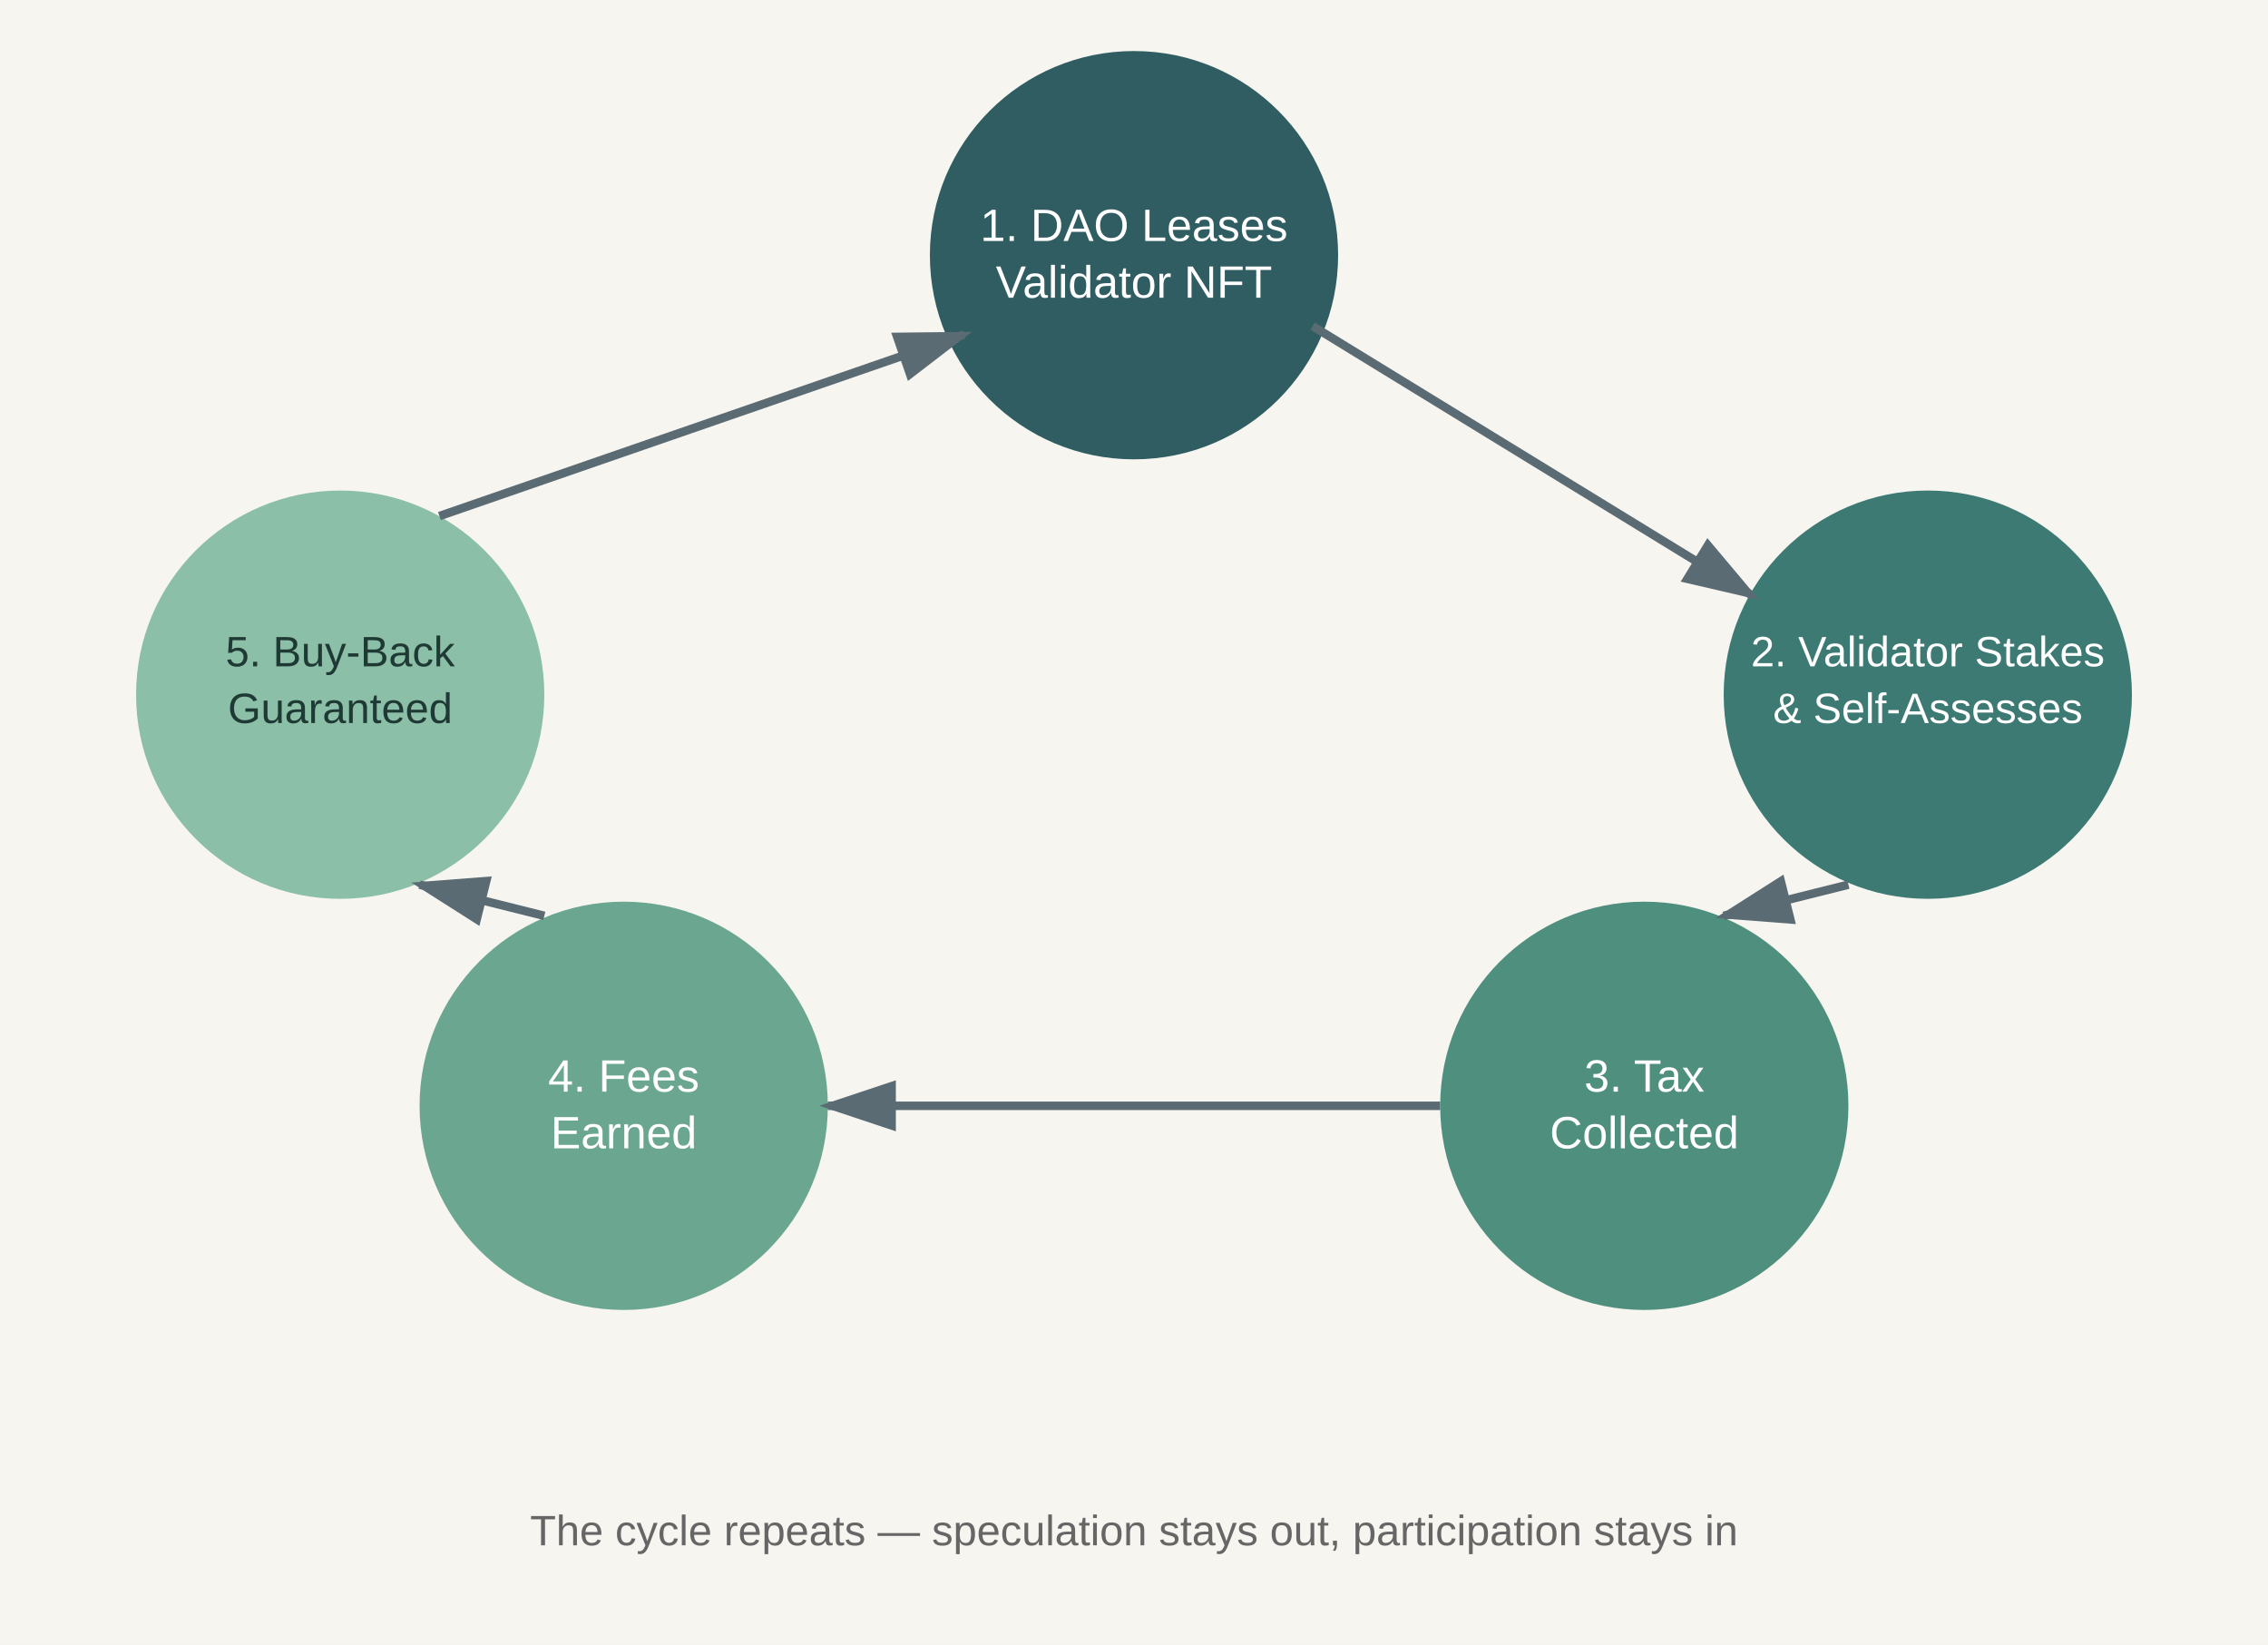
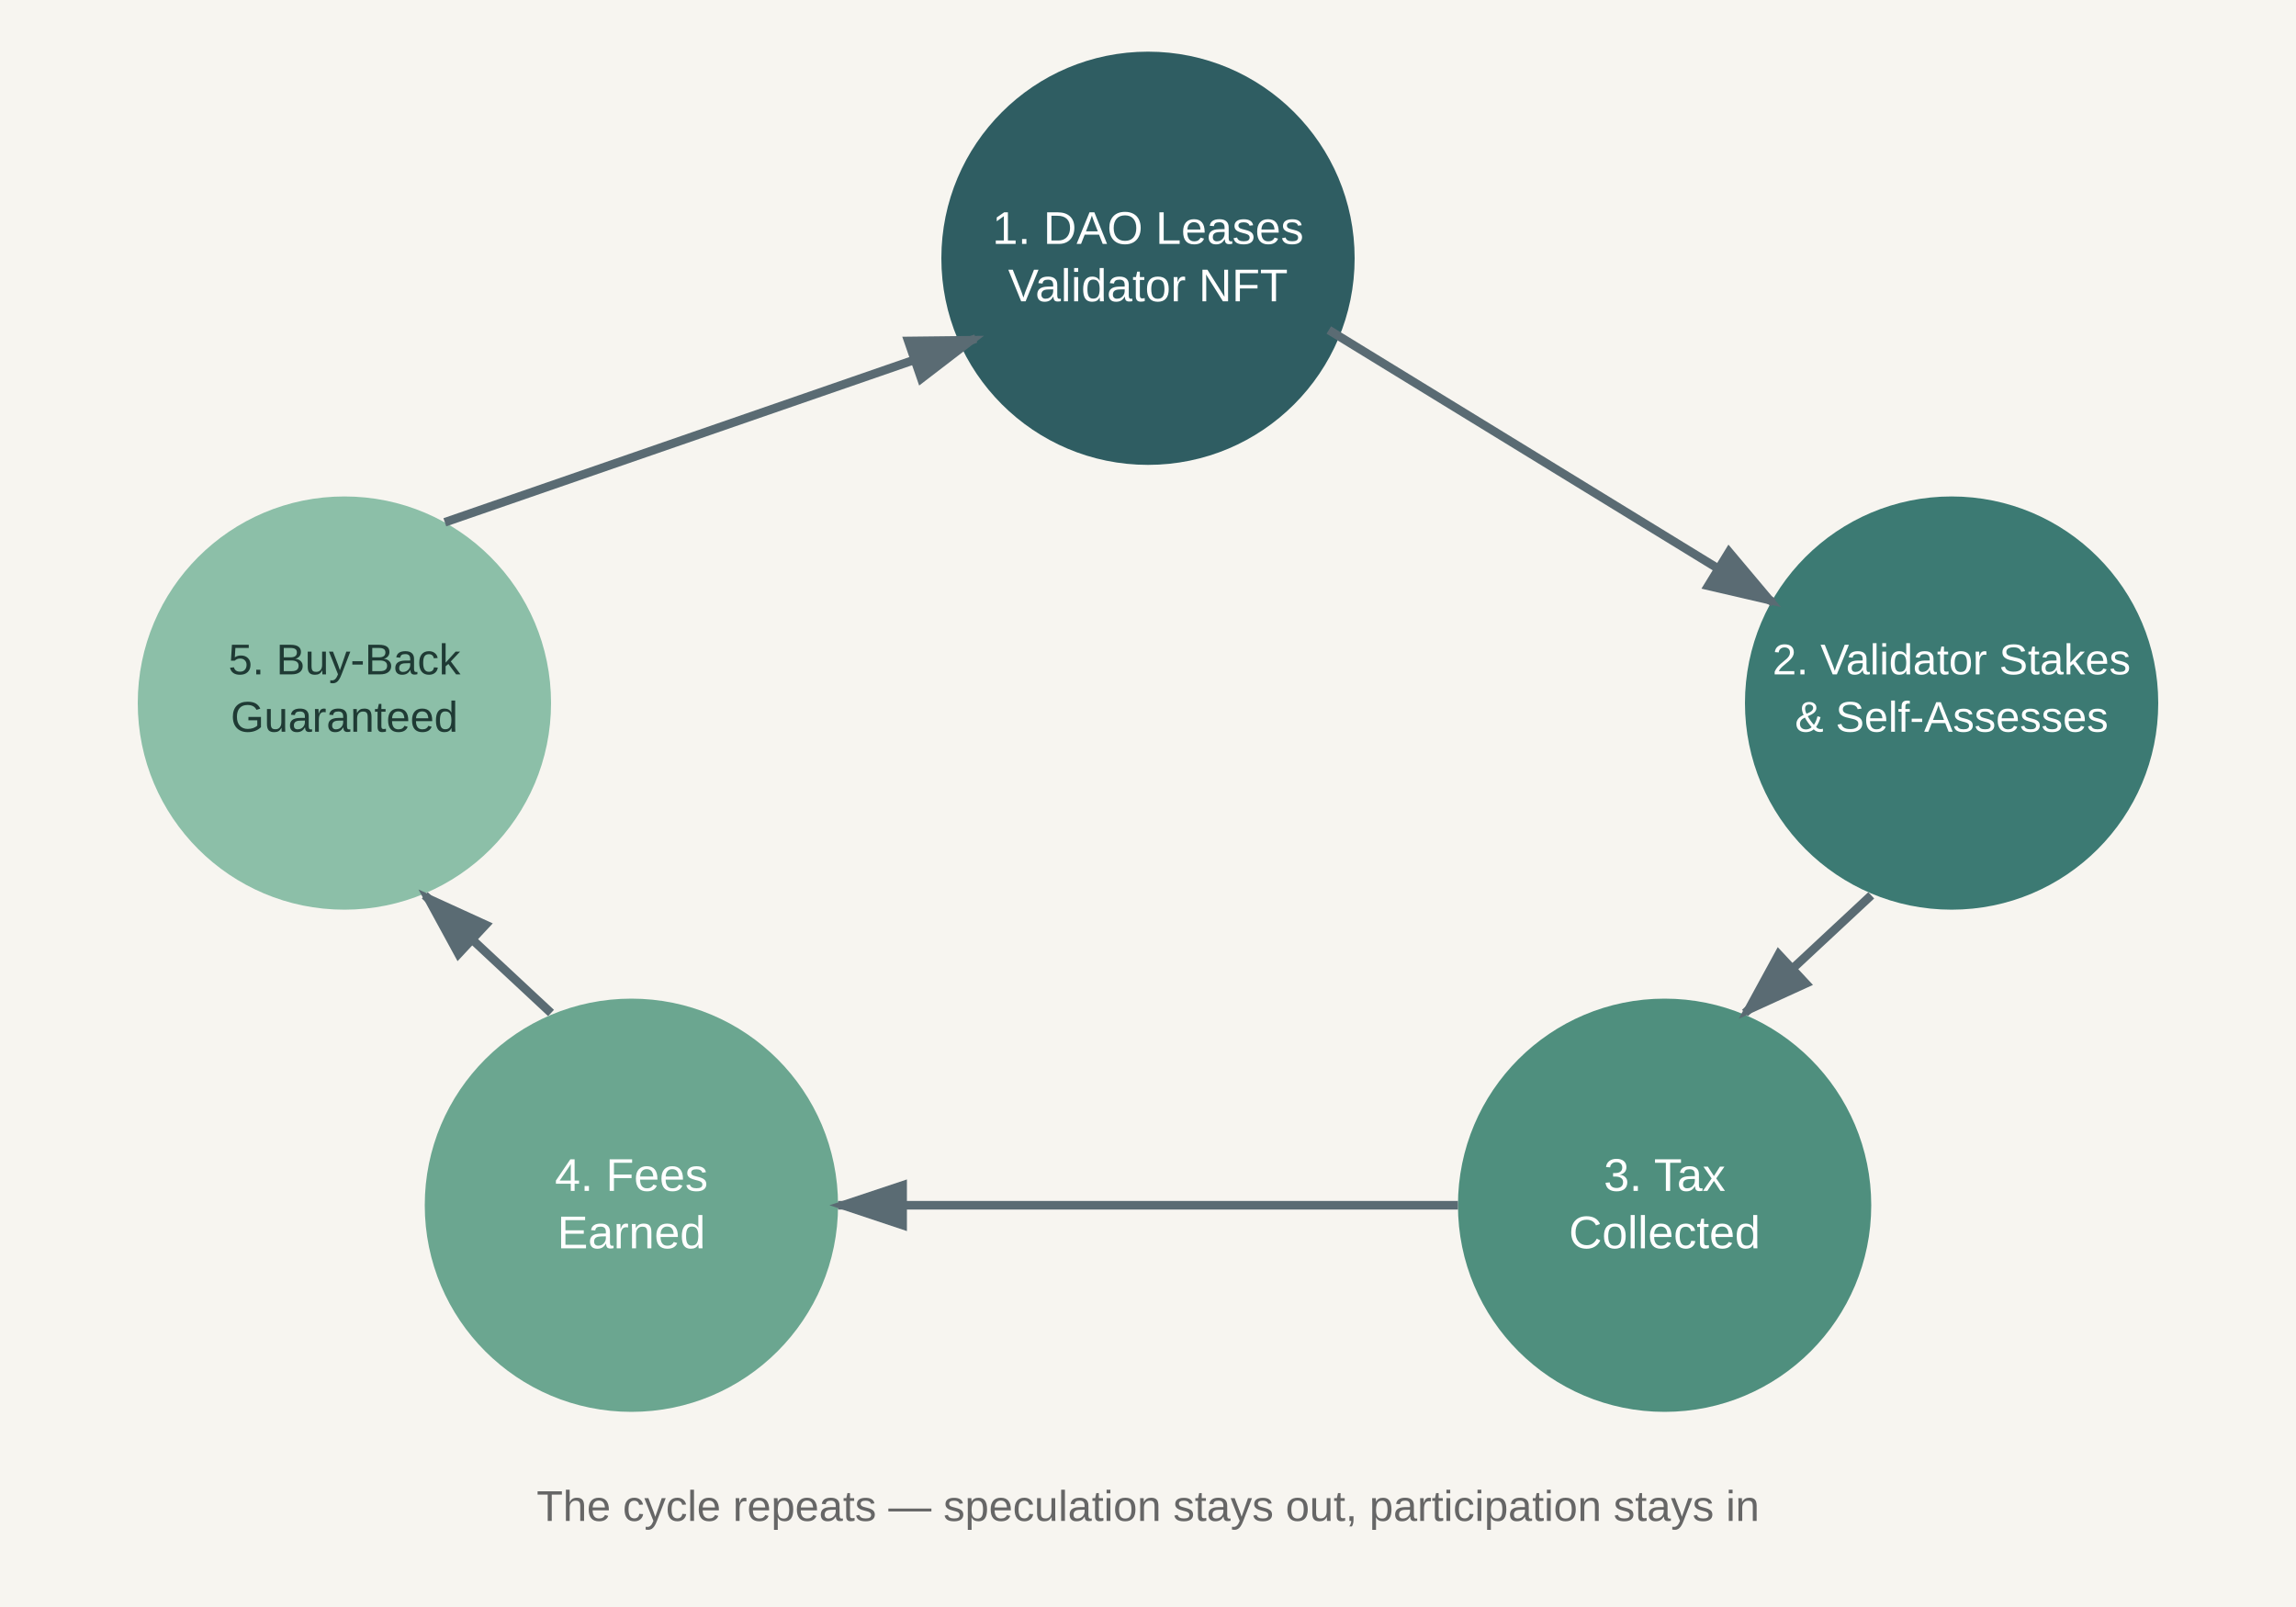
- <svg xmlns="http://www.w3.org/2000/svg" viewBox="0 0 800 580">
+ <svg xmlns="http://www.w3.org/2000/svg" viewBox="0 0 800 560">
  <defs>
    <marker id="arrow" markerWidth="10" markerHeight="10" refX="8" refY="3" orient="auto" markerUnits="strokeWidth">
      <path d="M0,0 L0,6 L9,3 z" fill="#5a6b73" />
    </marker>
  </defs>
-   <rect width="800" height="580" fill="#f7f5f0" />
+   <rect width="800" height="560" fill="#f7f5f0" />
  <circle cx="400" cy="90" r="72" fill="#2f5d62" />
  <text x="400" y="85" font-family="Arial" font-size="16" fill="white" text-anchor="middle">1. DAO Leases</text>
  <text x="400" y="105" font-family="Arial" font-size="16" fill="white" text-anchor="middle">Validator NFT</text>
  <circle cx="680" cy="245" r="72" fill="#3c7a73" />
  <text x="680" y="235" font-family="Arial" font-size="15" fill="white" text-anchor="middle">2. Validator Stakes</text>
  <text x="680" y="255" font-family="Arial" font-size="15" fill="white" text-anchor="middle">&amp; Self-Assesses</text>
-   <circle cx="580" cy="390" r="72" fill="#4f8f7e" />
-   <text x="580" y="385" font-family="Arial" font-size="16" fill="white" text-anchor="middle">3. Tax</text>
-   <text x="580" y="405" font-family="Arial" font-size="16" fill="white" text-anchor="middle">Collected</text>
-   <circle cx="220" cy="390" r="72" fill="#6ba690" />
-   <text x="220" y="385" font-family="Arial" font-size="16" fill="white" text-anchor="middle">4. Fees</text>
-   <text x="220" y="405" font-family="Arial" font-size="16" fill="white" text-anchor="middle">Earned</text>
+   <circle cx="580" cy="420" r="72" fill="#4f8f7e" />
+   <text x="580" y="415" font-family="Arial" font-size="16" fill="white" text-anchor="middle">3. Tax</text>
+   <text x="580" y="435" font-family="Arial" font-size="16" fill="white" text-anchor="middle">Collected</text>
+   <circle cx="220" cy="420" r="72" fill="#6ba690" />
+   <text x="220" y="415" font-family="Arial" font-size="16" fill="white" text-anchor="middle">4. Fees</text>
+   <text x="220" y="435" font-family="Arial" font-size="16" fill="white" text-anchor="middle">Earned</text>
  <circle cx="120" cy="245" r="72" fill="#8cbfa8" />
  <text x="120" y="235" font-family="Arial" font-size="15" fill="#1f3a34" text-anchor="middle">5. Buy-Back</text>
  <text x="120" y="255" font-family="Arial" font-size="15" fill="#1f3a34" text-anchor="middle">Guaranteed</text>
  <path d="M463 115 L618 210" stroke="#5a6b73" stroke-width="3" fill="none" marker-end="url(#arrow)" />
-   <path d="M652 312 L608 323" stroke="#5a6b73" stroke-width="3" fill="none" marker-end="url(#arrow)" />
-   <path d="M508 390 L292 390" stroke="#5a6b73" stroke-width="3" fill="none" marker-end="url(#arrow)" />
-   <path d="M192 323 L148 312" stroke="#5a6b73" stroke-width="3" fill="none" marker-end="url(#arrow)" />
+   <path d="M652 312 L608 353" stroke="#5a6b73" stroke-width="3" fill="none" marker-end="url(#arrow)" />
+   <path d="M508 420 L292 420" stroke="#5a6b73" stroke-width="3" fill="none" marker-end="url(#arrow)" />
+   <path d="M192 353 L148 312" stroke="#5a6b73" stroke-width="3" fill="none" marker-end="url(#arrow)" />
  <path d="M155 182 L340 118" stroke="#5a6b73" stroke-width="3" fill="none" marker-end="url(#arrow)" />
-   <text x="400" y="545" font-family="Arial" font-size="15" fill="#666" text-anchor="middle">The cycle repeats — speculation stays out, participation stays in</text>
+   <text x="400" y="530" font-family="Arial" font-size="15" fill="#666" text-anchor="middle">The cycle repeats — speculation stays out, participation stays in</text>
</svg>
